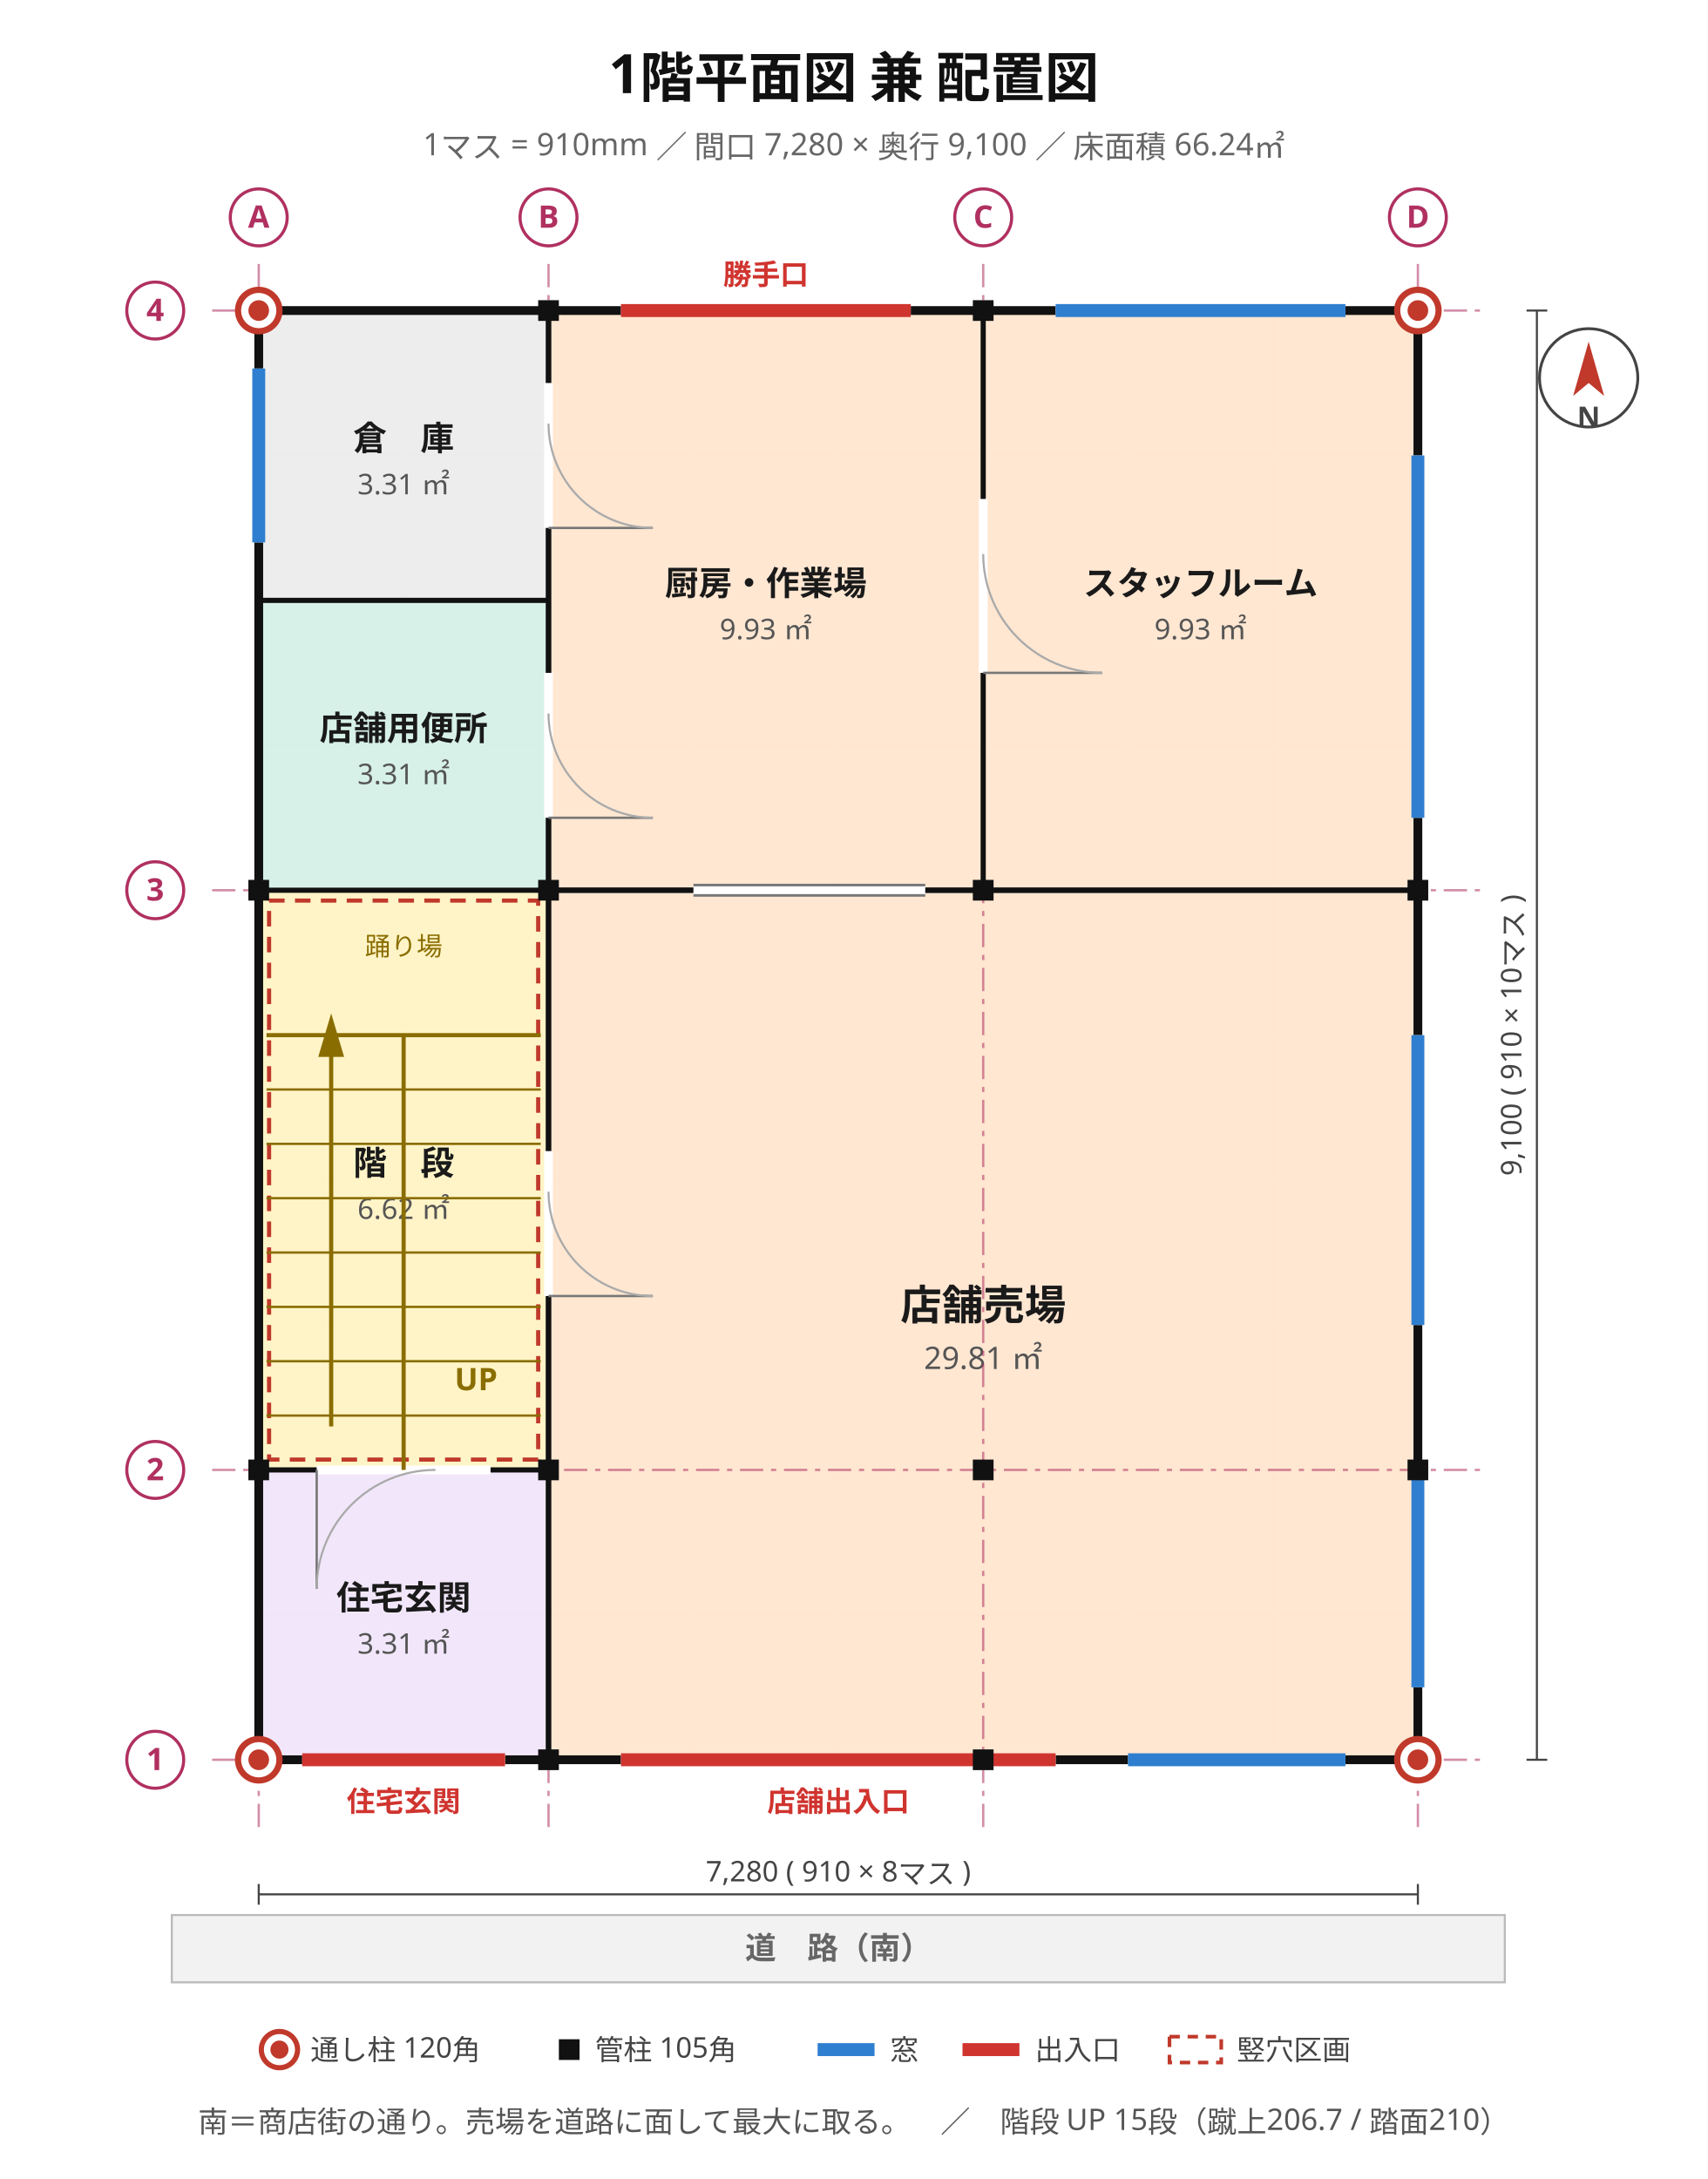
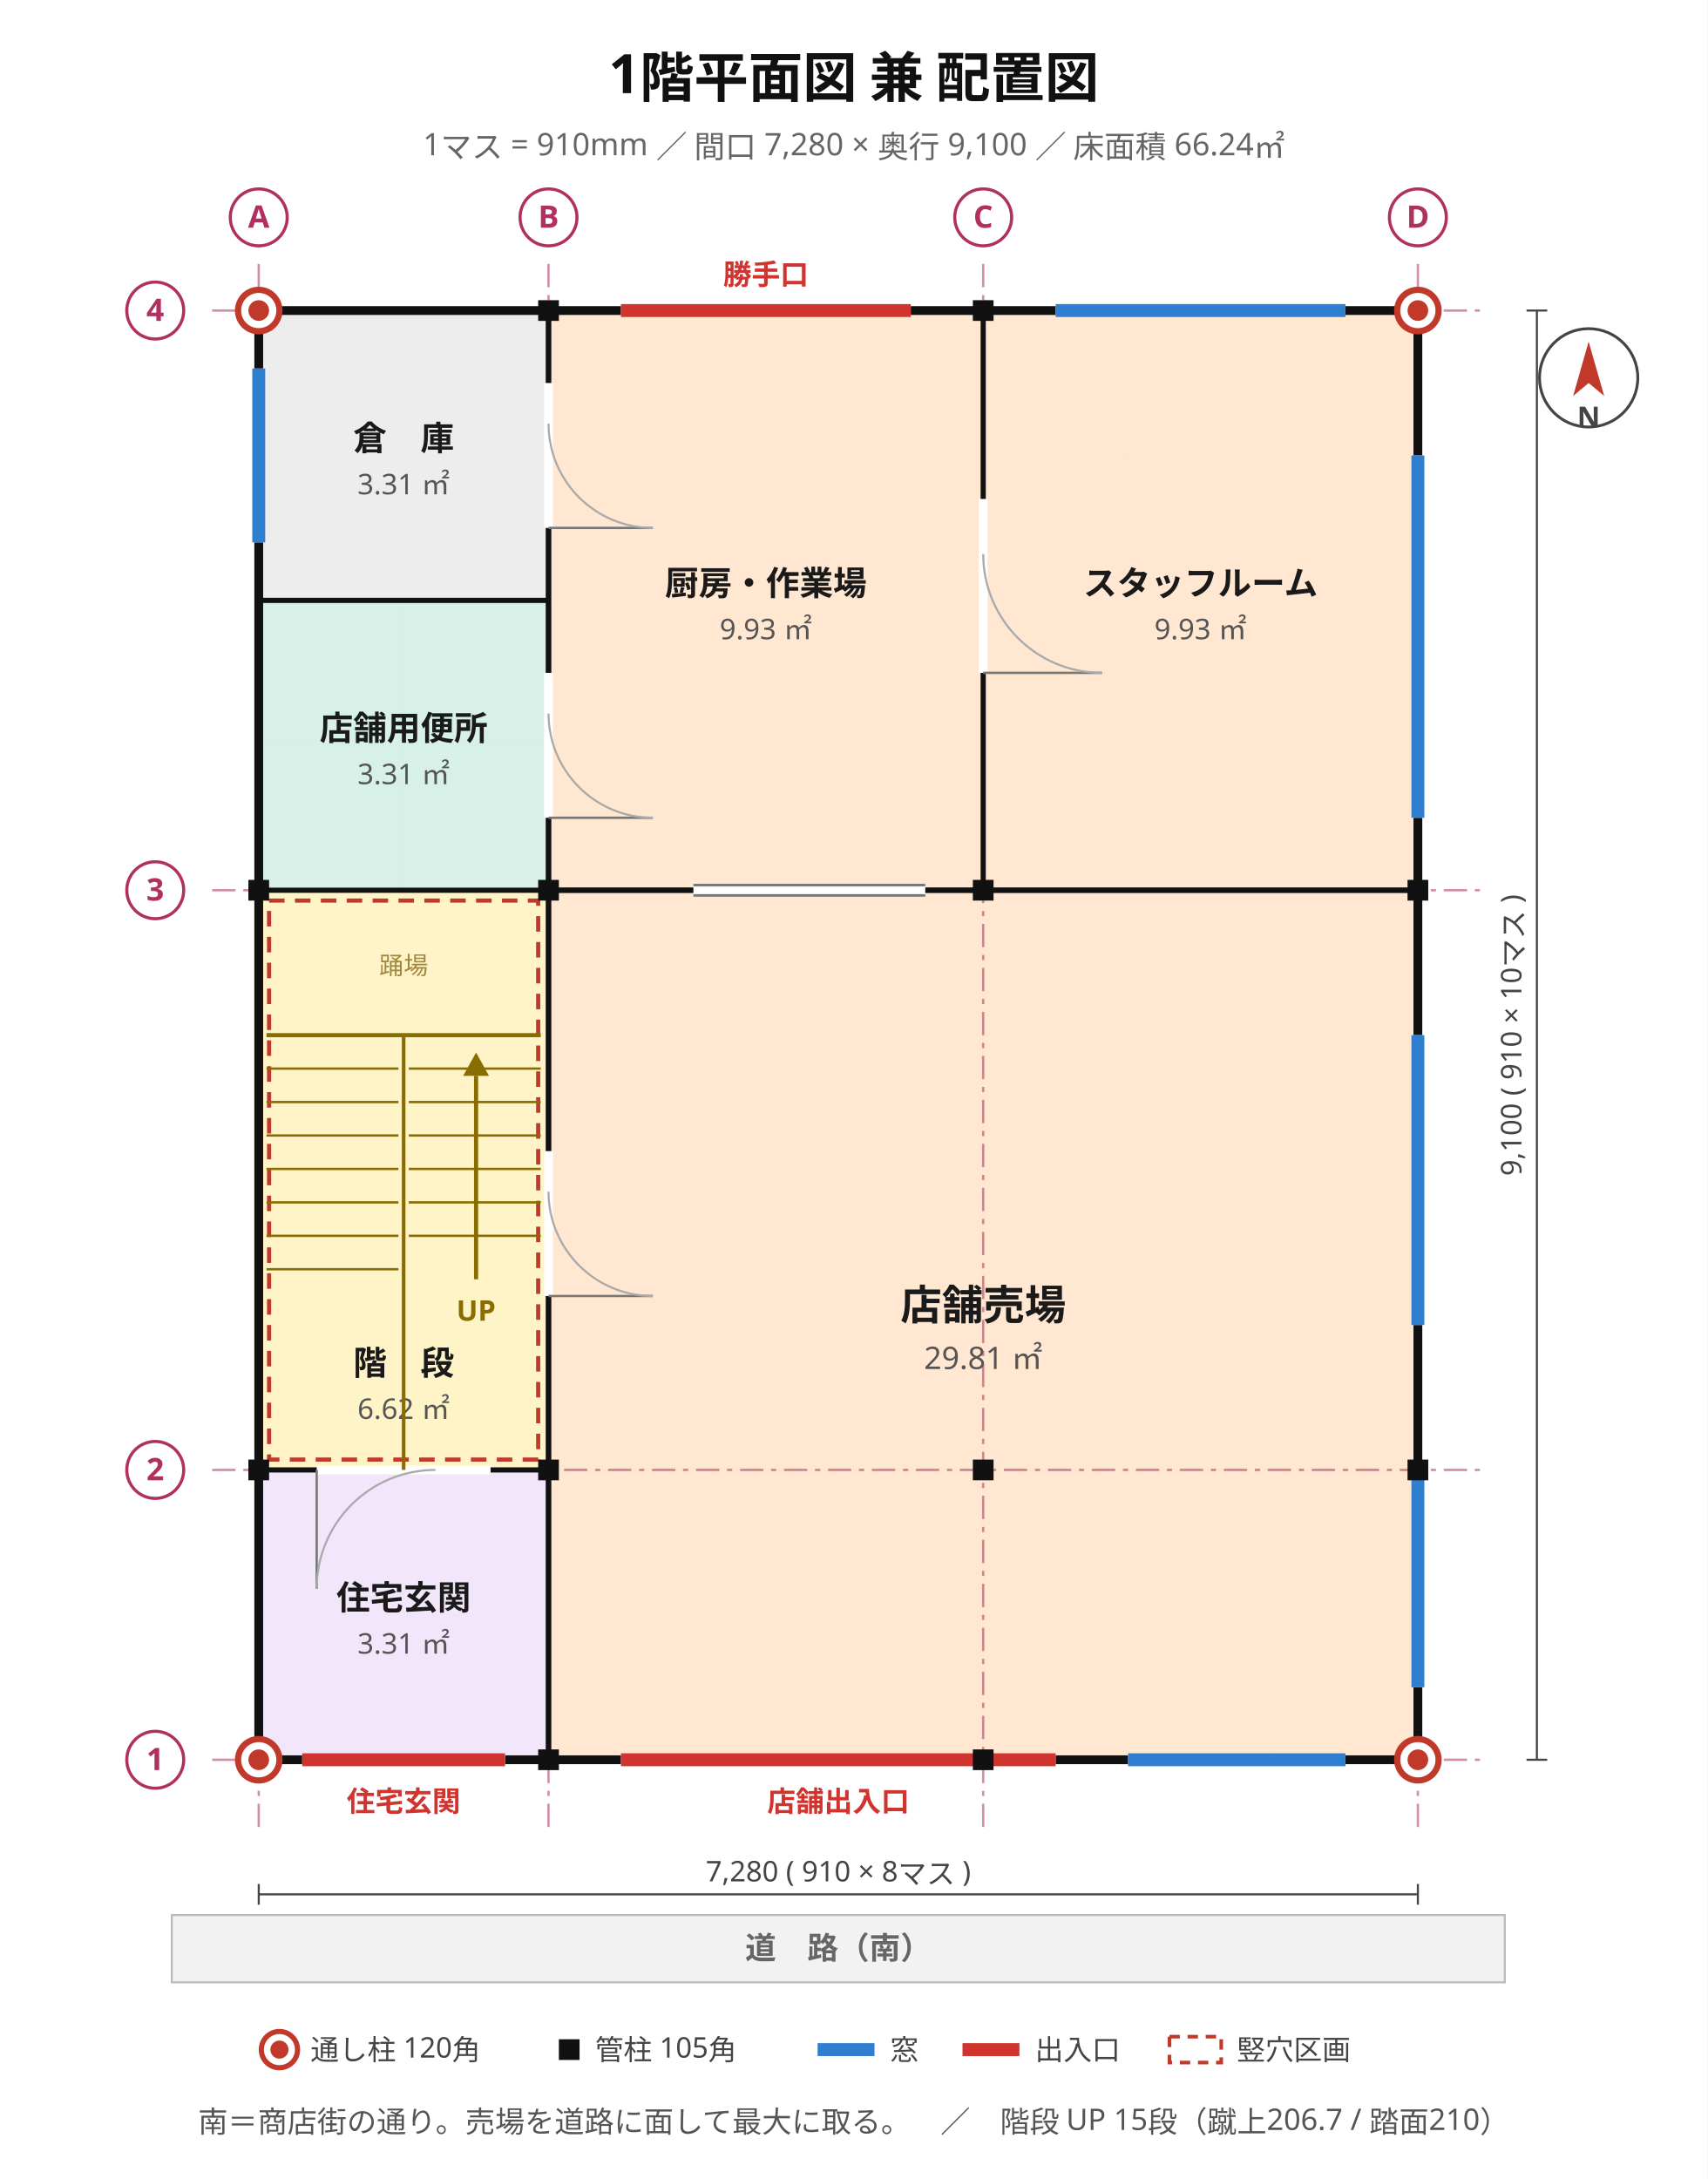
<svg xmlns="http://www.w3.org/2000/svg" viewBox="0 0 660 842" width="660" height="842" font-family="'Hiragino Sans','Hiragino Kaku Gothic ProN','Noto Sans JP','Yu Gothic',Meiryo,'IPAGothic',sans-serif">
  <rect width="660" height="842" fill="#ffffff" />
  <text x="330" y="36" font-size="21" text-anchor="middle" fill="#111" font-weight="700" font-family="'Hiragino Sans','Hiragino Kaku Gothic ProN','Noto Sans JP','Yu Gothic',Meiryo,'IPAGothic',sans-serif">1階平面図 兼 配置図</text>
  <text x="330" y="60" font-size="12" text-anchor="middle" fill="#666" font-weight="400" font-family="'Hiragino Sans','Hiragino Kaku Gothic ProN','Noto Sans JP','Yu Gothic',Meiryo,'IPAGothic',sans-serif">1マス = 910mm ／ 間口 7,280 × 奥行 9,100 ／ 床面積 66.24㎡</text>
  <line x1="100" y1="120" x2="100" y2="680" stroke="#e8e8e8" stroke-width="0.7" />
  <line x1="156" y1="120" x2="156" y2="680" stroke="#e8e8e8" stroke-width="0.7" />
  <line x1="212" y1="120" x2="212" y2="680" stroke="#e8e8e8" stroke-width="0.7" />
  <line x1="268" y1="120" x2="268" y2="680" stroke="#e8e8e8" stroke-width="0.7" />
  <line x1="324" y1="120" x2="324" y2="680" stroke="#e8e8e8" stroke-width="0.7" />
  <line x1="380" y1="120" x2="380" y2="680" stroke="#e8e8e8" stroke-width="0.7" />
  <line x1="436" y1="120" x2="436" y2="680" stroke="#e8e8e8" stroke-width="0.7" />
  <line x1="492" y1="120" x2="492" y2="680" stroke="#e8e8e8" stroke-width="0.7" />
  <line x1="548" y1="120" x2="548" y2="680" stroke="#e8e8e8" stroke-width="0.7" />
  <line x1="100" y1="680" x2="548" y2="680" stroke="#e8e8e8" stroke-width="0.7" />
  <line x1="100" y1="624" x2="548" y2="624" stroke="#e8e8e8" stroke-width="0.7" />
  <line x1="100" y1="568" x2="548" y2="568" stroke="#e8e8e8" stroke-width="0.7" />
  <line x1="100" y1="512" x2="548" y2="512" stroke="#e8e8e8" stroke-width="0.7" />
  <line x1="100" y1="456" x2="548" y2="456" stroke="#e8e8e8" stroke-width="0.7" />
  <line x1="100" y1="400" x2="548" y2="400" stroke="#e8e8e8" stroke-width="0.7" />
  <line x1="100" y1="344" x2="548" y2="344" stroke="#e8e8e8" stroke-width="0.7" />
  <line x1="100" y1="288" x2="548" y2="288" stroke="#e8e8e8" stroke-width="0.7" />
  <line x1="100" y1="232" x2="548" y2="232" stroke="#e8e8e8" stroke-width="0.7" />
  <line x1="100" y1="176" x2="548" y2="176" stroke="#e8e8e8" stroke-width="0.7" />
  <line x1="100" y1="120" x2="548" y2="120" stroke="#e8e8e8" stroke-width="0.7" />
  <rect x="100" y="568" width="112" height="112" fill="#f1e6fa" stroke="#8b62b5" stroke-width="1.2" opacity="0.95" />
  <text x="156" y="622" font-size="13" text-anchor="middle" fill="#1a1a1a" font-weight="700" font-family="'Hiragino Sans','Hiragino Kaku Gothic ProN','Noto Sans JP','Yu Gothic',Meiryo,'IPAGothic',sans-serif">住宅玄関</text>
  <text x="156" y="639" font-size="11" text-anchor="middle" fill="#555" font-weight="400" font-family="'Hiragino Sans','Hiragino Kaku Gothic ProN','Noto Sans JP','Yu Gothic',Meiryo,'IPAGothic',sans-serif">3.31 ㎡</text>
  <rect x="100" y="344" width="112" height="224" fill="#fff3c4" stroke="#bb9508" stroke-width="1.2" opacity="0.95" />
-   <text x="156" y="454" font-size="13" text-anchor="middle" fill="#1a1a1a" font-weight="700" font-family="'Hiragino Sans','Hiragino Kaku Gothic ProN','Noto Sans JP','Yu Gothic',Meiryo,'IPAGothic',sans-serif">階　段</text>
-   <text x="156" y="471" font-size="11" text-anchor="middle" fill="#555" font-weight="400" font-family="'Hiragino Sans','Hiragino Kaku Gothic ProN','Noto Sans JP','Yu Gothic',Meiryo,'IPAGothic',sans-serif">6.62 ㎡</text>
+   <text x="156" y="531.28" font-size="13" text-anchor="middle" fill="#1a1a1a" font-weight="700" font-family="'Hiragino Sans','Hiragino Kaku Gothic ProN','Noto Sans JP','Yu Gothic',Meiryo,'IPAGothic',sans-serif">階　段</text>
+   <text x="156" y="548.28" font-size="11" text-anchor="middle" fill="#555" font-weight="400" font-family="'Hiragino Sans','Hiragino Kaku Gothic ProN','Noto Sans JP','Yu Gothic',Meiryo,'IPAGothic',sans-serif">6.62 ㎡</text>
  <rect x="100" y="232" width="112" height="112" fill="#d5f0e7" stroke="#2f9077" stroke-width="1.2" opacity="0.95" />
  <text x="156" y="286" font-size="13" text-anchor="middle" fill="#1a1a1a" font-weight="700" font-family="'Hiragino Sans','Hiragino Kaku Gothic ProN','Noto Sans JP','Yu Gothic',Meiryo,'IPAGothic',sans-serif">店舗用便所</text>
  <text x="156" y="303" font-size="11" text-anchor="middle" fill="#555" font-weight="400" font-family="'Hiragino Sans','Hiragino Kaku Gothic ProN','Noto Sans JP','Yu Gothic',Meiryo,'IPAGothic',sans-serif">3.31 ㎡</text>
  <rect x="100" y="120" width="112" height="112" fill="#ececec" stroke="#8a8a8a" stroke-width="1.2" opacity="0.95" />
  <text x="156" y="174" font-size="13" text-anchor="middle" fill="#1a1a1a" font-weight="700" font-family="'Hiragino Sans','Hiragino Kaku Gothic ProN','Noto Sans JP','Yu Gothic',Meiryo,'IPAGothic',sans-serif">倉　庫</text>
  <text x="156" y="191" font-size="11" text-anchor="middle" fill="#555" font-weight="400" font-family="'Hiragino Sans','Hiragino Kaku Gothic ProN','Noto Sans JP','Yu Gothic',Meiryo,'IPAGothic',sans-serif">3.31 ㎡</text>
  <rect x="212" y="344" width="336" height="336" fill="#ffe6d0" stroke="#c9762f" stroke-width="1.2" opacity="0.95" />
  <text x="380" y="510" font-size="16" text-anchor="middle" fill="#1a1a1a" font-weight="700" font-family="'Hiragino Sans','Hiragino Kaku Gothic ProN','Noto Sans JP','Yu Gothic',Meiryo,'IPAGothic',sans-serif">店舗売場</text>
  <text x="380" y="529" font-size="12" text-anchor="middle" fill="#555" font-weight="400" font-family="'Hiragino Sans','Hiragino Kaku Gothic ProN','Noto Sans JP','Yu Gothic',Meiryo,'IPAGothic',sans-serif">29.81 ㎡</text>
  <rect x="212" y="120" width="168" height="224" fill="#ffe6d0" stroke="#c9762f" stroke-width="1.2" opacity="0.95" />
  <text x="296" y="230" font-size="13" text-anchor="middle" fill="#1a1a1a" font-weight="700" font-family="'Hiragino Sans','Hiragino Kaku Gothic ProN','Noto Sans JP','Yu Gothic',Meiryo,'IPAGothic',sans-serif">厨房・作業場</text>
  <text x="296" y="247" font-size="11" text-anchor="middle" fill="#555" font-weight="400" font-family="'Hiragino Sans','Hiragino Kaku Gothic ProN','Noto Sans JP','Yu Gothic',Meiryo,'IPAGothic',sans-serif">9.93 ㎡</text>
  <rect x="380" y="120" width="168" height="224" fill="#ffe6d0" stroke="#c9762f" stroke-width="1.2" opacity="0.95" />
  <text x="464" y="230" font-size="13" text-anchor="middle" fill="#1a1a1a" font-weight="700" font-family="'Hiragino Sans','Hiragino Kaku Gothic ProN','Noto Sans JP','Yu Gothic',Meiryo,'IPAGothic',sans-serif">スタッフルーム</text>
  <text x="464" y="247" font-size="11" text-anchor="middle" fill="#555" font-weight="400" font-family="'Hiragino Sans','Hiragino Kaku Gothic ProN','Noto Sans JP','Yu Gothic',Meiryo,'IPAGothic',sans-serif">9.93 ㎡</text>
  <line x1="100" y1="102" x2="100" y2="706" stroke="#b03060" stroke-width="0.9" stroke-dasharray="9 3 2 3" opacity="0.55" />
  <line x1="212" y1="102" x2="212" y2="706" stroke="#b03060" stroke-width="0.9" stroke-dasharray="9 3 2 3" opacity="0.55" />
  <line x1="380" y1="102" x2="380" y2="706" stroke="#b03060" stroke-width="0.9" stroke-dasharray="9 3 2 3" opacity="0.55" />
  <line x1="548" y1="102" x2="548" y2="706" stroke="#b03060" stroke-width="0.9" stroke-dasharray="9 3 2 3" opacity="0.55" />
  <line x1="82" y1="680" x2="574" y2="680" stroke="#b03060" stroke-width="0.9" stroke-dasharray="9 3 2 3" opacity="0.55" />
  <line x1="82" y1="568" x2="574" y2="568" stroke="#b03060" stroke-width="0.9" stroke-dasharray="9 3 2 3" opacity="0.55" />
  <line x1="82" y1="344" x2="574" y2="344" stroke="#b03060" stroke-width="0.9" stroke-dasharray="9 3 2 3" opacity="0.55" />
  <line x1="82" y1="120" x2="574" y2="120" stroke="#b03060" stroke-width="0.9" stroke-dasharray="9 3 2 3" opacity="0.55" />
  <rect x="100" y="120" width="448" height="560" stroke="#111" stroke-width="3.4" fill="none" />
  <line x1="240" y1="680" x2="408" y2="680" stroke="#ffffff" stroke-width="4.2" />
  <line x1="240" y1="680" x2="408" y2="680" stroke="#d0342f" stroke-width="5.0" />
  <text x="324" y="700" font-size="11" text-anchor="middle" fill="#d0342f" font-weight="700" font-family="'Hiragino Sans','Hiragino Kaku Gothic ProN','Noto Sans JP','Yu Gothic',Meiryo,'IPAGothic',sans-serif">店舗出入口</text>
  <line x1="116.8" y1="680" x2="195.2" y2="680" stroke="#ffffff" stroke-width="4.2" />
  <line x1="116.8" y1="680" x2="195.2" y2="680" stroke="#d0342f" stroke-width="5.0" />
  <text x="156" y="700" font-size="11" text-anchor="middle" fill="#d0342f" font-weight="700" font-family="'Hiragino Sans','Hiragino Kaku Gothic ProN','Noto Sans JP','Yu Gothic',Meiryo,'IPAGothic',sans-serif">住宅玄関</text>
  <line x1="436" y1="680" x2="520" y2="680" stroke="#ffffff" stroke-width="4.2" />
  <line x1="436" y1="680" x2="520" y2="680" stroke="#2f7fd0" stroke-width="5.0" />
  <line x1="548" y1="652" x2="548" y2="568" stroke="#ffffff" stroke-width="4.2" />
  <line x1="548" y1="652" x2="548" y2="568" stroke="#2f7fd0" stroke-width="5.0" />
  <line x1="548" y1="512" x2="548" y2="400" stroke="#ffffff" stroke-width="4.2" />
  <line x1="548" y1="512" x2="548" y2="400" stroke="#2f7fd0" stroke-width="5.0" />
  <line x1="548" y1="316" x2="548" y2="176" stroke="#ffffff" stroke-width="4.2" />
  <line x1="548" y1="316" x2="548" y2="176" stroke="#2f7fd0" stroke-width="5.0" />
  <line x1="240" y1="120" x2="352" y2="120" stroke="#ffffff" stroke-width="4.2" />
  <line x1="240" y1="120" x2="352" y2="120" stroke="#d0342f" stroke-width="5.0" />
  <text x="296" y="110" font-size="11" text-anchor="middle" fill="#d0342f" font-weight="700" font-family="'Hiragino Sans','Hiragino Kaku Gothic ProN','Noto Sans JP','Yu Gothic',Meiryo,'IPAGothic',sans-serif">勝手口</text>
  <line x1="408" y1="120" x2="520" y2="120" stroke="#ffffff" stroke-width="4.2" />
  <line x1="408" y1="120" x2="520" y2="120" stroke="#2f7fd0" stroke-width="5.0" />
  <line x1="100" y1="209.6" x2="100" y2="142.4" stroke="#ffffff" stroke-width="4.2" />
  <line x1="100" y1="209.6" x2="100" y2="142.4" stroke="#2f7fd0" stroke-width="5.0" />
+   <line x1="100" y1="232" x2="212" y2="232" stroke="#111" stroke-width="2.0" />
+   <line x1="212" y1="344" x2="212" y2="232" stroke="#111" stroke-width="2.0" />
+   <line x1="100" y1="568" x2="212" y2="568" stroke="#111" stroke-width="2.0" />
+   <line x1="212" y1="680" x2="212" y2="344" stroke="#111" stroke-width="2.0" />
  <line x1="212" y1="344" x2="212" y2="120" stroke="#111" stroke-width="2.0" />
-   <line x1="212" y1="680" x2="212" y2="344" stroke="#111" stroke-width="2.0" />
+   <line x1="212" y1="232" x2="212" y2="120" stroke="#111" stroke-width="2.0" />
+   <line x1="212" y1="568" x2="212" y2="344" stroke="#111" stroke-width="2.0" />
  <line x1="380" y1="344" x2="548" y2="344" stroke="#111" stroke-width="2.0" />
-   <line x1="100" y1="232" x2="212" y2="232" stroke="#111" stroke-width="2.0" />
-   <line x1="212" y1="568" x2="212" y2="344" stroke="#111" stroke-width="2.0" />
-   <line x1="212" y1="232" x2="212" y2="120" stroke="#111" stroke-width="2.0" />
+   <line x1="100" y1="344" x2="212" y2="344" stroke="#111" stroke-width="2.0" />
  <line x1="212" y1="680" x2="212" y2="568" stroke="#111" stroke-width="2.0" />
-   <line x1="100" y1="344" x2="212" y2="344" stroke="#111" stroke-width="2.0" />
+   <line x1="212" y1="344" x2="380" y2="344" stroke="#111" stroke-width="2.0" />
  <line x1="380" y1="344" x2="380" y2="120" stroke="#111" stroke-width="2.0" />
-   <line x1="212" y1="344" x2="380" y2="344" stroke="#111" stroke-width="2.0" />
  <line x1="212" y1="344" x2="548" y2="344" stroke="#111" stroke-width="2.0" />
-   <line x1="100" y1="568" x2="212" y2="568" stroke="#111" stroke-width="2.0" />
-   <line x1="212" y1="344" x2="212" y2="232" stroke="#111" stroke-width="2.0" />
  <line x1="122.4" y1="568" x2="189.6" y2="568" stroke="#ffffff" stroke-width="3.4" />
  <line x1="122.4" y1="568" x2="122.4" y2="613.92" stroke="#777" stroke-width="0.9" />
  <path d="M 122.4 613.9 A 45.9 45.9 0 0 1 168.3 568.0" stroke="#aaa" stroke-width="0.8" fill="none" />
  <line x1="212" y1="500.8" x2="212" y2="444.8" stroke="#ffffff" stroke-width="3.4" />
  <line x1="212" y1="500.8" x2="252.32" y2="500.8" stroke="#777" stroke-width="0.9" />
  <path d="M 252.3 500.8 A 40.3 40.3 0 0 1 212.0 460.5" stroke="#aaa" stroke-width="0.8" fill="none" />
  <line x1="268" y1="344" x2="357.6" y2="344" stroke="#ffffff" stroke-width="3.4" />
  <line x1="268" y1="342" x2="357.6" y2="342" stroke="#777" stroke-width="1.0" />
  <line x1="268" y1="346" x2="357.6" y2="346" stroke="#777" stroke-width="1.0" />
  <line x1="212" y1="316" x2="212" y2="260" stroke="#ffffff" stroke-width="3.4" />
  <line x1="212" y1="316" x2="252.32" y2="316" stroke="#777" stroke-width="0.9" />
  <path d="M 252.3 316.0 A 40.3 40.3 0 0 1 212.0 275.7" stroke="#aaa" stroke-width="0.8" fill="none" />
  <line x1="212" y1="204" x2="212" y2="148" stroke="#ffffff" stroke-width="3.4" />
  <line x1="212" y1="204" x2="252.32" y2="204" stroke="#777" stroke-width="0.9" />
  <path d="M 252.3 204.0 A 40.3 40.3 0 0 1 212.0 163.7" stroke="#aaa" stroke-width="0.8" fill="none" />
  <line x1="380" y1="260" x2="380" y2="192.8" stroke="#ffffff" stroke-width="3.4" />
  <line x1="380" y1="260" x2="425.92" y2="260" stroke="#777" stroke-width="0.9" />
  <path d="M 425.9 260.0 A 45.9 45.9 0 0 1 380.0 214.1" stroke="#aaa" stroke-width="0.8" fill="none" />
  <rect x="104" y="348" width="104" height="216" fill="none" stroke="#c0392b" stroke-width="1.6" stroke-dasharray="6 4" />
-   <line x1="156" y1="568" x2="156" y2="400" stroke="#8a6d00" stroke-width="1.6" />
-   <line x1="103" y1="547" x2="156" y2="547" stroke="#8a6d00" stroke-width="0.9" />
-   <line x1="156" y1="547" x2="209" y2="547" stroke="#8a6d00" stroke-width="0.9" />
-   <line x1="103" y1="526" x2="156" y2="526" stroke="#8a6d00" stroke-width="0.9" />
-   <line x1="156" y1="526" x2="209" y2="526" stroke="#8a6d00" stroke-width="0.9" />
-   <line x1="103" y1="505" x2="156" y2="505" stroke="#8a6d00" stroke-width="0.9" />
-   <line x1="156" y1="505" x2="209" y2="505" stroke="#8a6d00" stroke-width="0.9" />
-   <line x1="103" y1="484" x2="156" y2="484" stroke="#8a6d00" stroke-width="0.9" />
-   <line x1="156" y1="484" x2="209" y2="484" stroke="#8a6d00" stroke-width="0.9" />
-   <line x1="103" y1="463" x2="156" y2="463" stroke="#8a6d00" stroke-width="0.9" />
-   <line x1="156" y1="463" x2="209" y2="463" stroke="#8a6d00" stroke-width="0.9" />
-   <line x1="103" y1="442" x2="156" y2="442" stroke="#8a6d00" stroke-width="0.9" />
-   <line x1="156" y1="442" x2="209" y2="442" stroke="#8a6d00" stroke-width="0.9" />
-   <line x1="103" y1="421" x2="156" y2="421" stroke="#8a6d00" stroke-width="0.9" />
-   <line x1="156" y1="421" x2="209" y2="421" stroke="#8a6d00" stroke-width="0.9" />
  <line x1="103" y1="400" x2="209" y2="400" stroke="#8a6d00" stroke-width="1.6" />
-   <text x="156" y="369.2" font-size="10" text-anchor="middle" fill="#8a6d00" font-weight="400" font-family="'Hiragino Sans','Hiragino Kaku Gothic ProN','Noto Sans JP','Yu Gothic',Meiryo,'IPAGothic',sans-serif">踊り場</text>
-   <line x1="128" y1="551.2" x2="128" y2="405.6" stroke="#8a6d00" stroke-width="1.6" />
-   <polygon points="128,391.6 123,408.4 133,408.4" fill="#8a6d00" />
-   <text x="184" y="537.2" font-size="12" text-anchor="middle" fill="#8a6d00" font-weight="700" font-family="'Hiragino Sans','Hiragino Kaku Gothic ProN','Noto Sans JP','Yu Gothic',Meiryo,'IPAGothic',sans-serif">UP</text>
+   <line x1="156" y1="568" x2="156" y2="400" stroke="#8a6d00" stroke-width="1.4" />
+   <line x1="158" y1="412.92" x2="209" y2="412.92" stroke="#8a6d00" stroke-width="0.9" />
+   <line x1="158" y1="425.85" x2="209" y2="425.85" stroke="#8a6d00" stroke-width="0.9" />
+   <line x1="158" y1="438.77" x2="209" y2="438.77" stroke="#8a6d00" stroke-width="0.9" />
+   <line x1="158" y1="451.69" x2="209" y2="451.69" stroke="#8a6d00" stroke-width="0.9" />
+   <line x1="158" y1="464.62" x2="209" y2="464.62" stroke="#8a6d00" stroke-width="0.9" />
+   <line x1="158" y1="477.54" x2="209" y2="477.54" stroke="#8a6d00" stroke-width="0.9" />
+   <line x1="103" y1="412.92" x2="154" y2="412.92" stroke="#8a6d00" stroke-width="0.9" />
+   <line x1="103" y1="425.85" x2="154" y2="425.85" stroke="#8a6d00" stroke-width="0.9" />
+   <line x1="103" y1="438.77" x2="154" y2="438.77" stroke="#8a6d00" stroke-width="0.9" />
+   <line x1="103" y1="451.69" x2="154" y2="451.69" stroke="#8a6d00" stroke-width="0.9" />
+   <line x1="103" y1="464.62" x2="154" y2="464.62" stroke="#8a6d00" stroke-width="0.9" />
+   <line x1="103" y1="477.54" x2="154" y2="477.54" stroke="#8a6d00" stroke-width="0.9" />
+   <line x1="103" y1="490.46" x2="154" y2="490.46" stroke="#8a6d00" stroke-width="0.9" />
+   <line x1="184" y1="494.34" x2="184" y2="415.72" stroke="#8a6d00" stroke-width="1.6" />
+   <polygon points="184,406.72 179,415.72 189,415.72" fill="#8a6d00" />
+   <text x="184" y="510.34" font-size="11" text-anchor="middle" fill="#8a6d00" font-weight="700" font-family="'Hiragino Sans','Hiragino Kaku Gothic ProN','Noto Sans JP','Yu Gothic',Meiryo,'IPAGothic',sans-serif">UP</text>
+   <text x="156" y="376.48" font-size="9.5" text-anchor="middle" fill="#a08840" font-weight="400" font-family="'Hiragino Sans','Hiragino Kaku Gothic ProN','Noto Sans JP','Yu Gothic',Meiryo,'IPAGothic',sans-serif">踊場</text>
  <rect x="208" y="676" width="8" height="8" fill="#111" />
  <rect x="376" y="676" width="8" height="8" fill="#111" />
  <rect x="96" y="564" width="8" height="8" fill="#111" />
  <rect x="544" y="564" width="8" height="8" fill="#111" />
  <rect x="96" y="340" width="8" height="8" fill="#111" />
  <rect x="544" y="340" width="8" height="8" fill="#111" />
  <rect x="208" y="116" width="8" height="8" fill="#111" />
  <rect x="376" y="116" width="8" height="8" fill="#111" />
  <rect x="208" y="564" width="8" height="8" fill="#111" />
  <rect x="376" y="564" width="8" height="8" fill="#111" />
  <rect x="208" y="340" width="8" height="8" fill="#111" />
  <rect x="376" y="340" width="8" height="8" fill="#111" />
  <circle cx="100" cy="680" r="8" fill="#ffffff" stroke="#c0392b" stroke-width="2.4" />
  <circle cx="100" cy="680" r="4" fill="#c0392b" />
  <circle cx="548" cy="680" r="8" fill="#ffffff" stroke="#c0392b" stroke-width="2.4" />
  <circle cx="548" cy="680" r="4" fill="#c0392b" />
  <circle cx="100" cy="120" r="8" fill="#ffffff" stroke="#c0392b" stroke-width="2.4" />
  <circle cx="100" cy="120" r="4" fill="#c0392b" />
  <circle cx="548" cy="120" r="8" fill="#ffffff" stroke="#c0392b" stroke-width="2.4" />
  <circle cx="548" cy="120" r="4" fill="#c0392b" />
  <circle cx="100" cy="84" r="11" fill="#ffffff" stroke="#b03060" stroke-width="1.2" />
  <text x="100" y="88" font-size="12" text-anchor="middle" fill="#b03060" font-weight="700" font-family="'Hiragino Sans','Hiragino Kaku Gothic ProN','Noto Sans JP','Yu Gothic',Meiryo,'IPAGothic',sans-serif">A</text>
  <circle cx="212" cy="84" r="11" fill="#ffffff" stroke="#b03060" stroke-width="1.2" />
  <text x="212" y="88" font-size="12" text-anchor="middle" fill="#b03060" font-weight="700" font-family="'Hiragino Sans','Hiragino Kaku Gothic ProN','Noto Sans JP','Yu Gothic',Meiryo,'IPAGothic',sans-serif">B</text>
  <circle cx="380" cy="84" r="11" fill="#ffffff" stroke="#b03060" stroke-width="1.2" />
  <text x="380" y="88" font-size="12" text-anchor="middle" fill="#b03060" font-weight="700" font-family="'Hiragino Sans','Hiragino Kaku Gothic ProN','Noto Sans JP','Yu Gothic',Meiryo,'IPAGothic',sans-serif">C</text>
  <circle cx="548" cy="84" r="11" fill="#ffffff" stroke="#b03060" stroke-width="1.2" />
  <text x="548" y="88" font-size="12" text-anchor="middle" fill="#b03060" font-weight="700" font-family="'Hiragino Sans','Hiragino Kaku Gothic ProN','Noto Sans JP','Yu Gothic',Meiryo,'IPAGothic',sans-serif">D</text>
  <circle cx="60" cy="680" r="11" fill="#ffffff" stroke="#b03060" stroke-width="1.2" />
  <text x="60" y="684" font-size="12" text-anchor="middle" fill="#b03060" font-weight="700" font-family="'Hiragino Sans','Hiragino Kaku Gothic ProN','Noto Sans JP','Yu Gothic',Meiryo,'IPAGothic',sans-serif">1</text>
  <circle cx="60" cy="568" r="11" fill="#ffffff" stroke="#b03060" stroke-width="1.2" />
  <text x="60" y="572" font-size="12" text-anchor="middle" fill="#b03060" font-weight="700" font-family="'Hiragino Sans','Hiragino Kaku Gothic ProN','Noto Sans JP','Yu Gothic',Meiryo,'IPAGothic',sans-serif">2</text>
  <circle cx="60" cy="344" r="11" fill="#ffffff" stroke="#b03060" stroke-width="1.2" />
  <text x="60" y="348" font-size="12" text-anchor="middle" fill="#b03060" font-weight="700" font-family="'Hiragino Sans','Hiragino Kaku Gothic ProN','Noto Sans JP','Yu Gothic',Meiryo,'IPAGothic',sans-serif">3</text>
  <circle cx="60" cy="120" r="11" fill="#ffffff" stroke="#b03060" stroke-width="1.2" />
  <text x="60" y="124" font-size="12" text-anchor="middle" fill="#b03060" font-weight="700" font-family="'Hiragino Sans','Hiragino Kaku Gothic ProN','Noto Sans JP','Yu Gothic',Meiryo,'IPAGothic',sans-serif">4</text>
  <line x1="100" y1="732" x2="548" y2="732" stroke="#444" stroke-width="0.8" />
  <line x1="100" y1="728" x2="100" y2="736" stroke="#444" stroke-width="0.8" />
  <line x1="548" y1="728" x2="548" y2="736" stroke="#444" stroke-width="0.8" />
  <text x="324" y="727" font-size="11" text-anchor="middle" fill="#444" font-weight="400" font-family="'Hiragino Sans','Hiragino Kaku Gothic ProN','Noto Sans JP','Yu Gothic',Meiryo,'IPAGothic',sans-serif">7,280  ( 910 × 8マス )</text>
  <line x1="594" y1="680" x2="594" y2="120" stroke="#444" stroke-width="0.8" />
  <line x1="590" y1="680" x2="598" y2="680" stroke="#444" stroke-width="0.8" />
  <line x1="590" y1="120" x2="598" y2="120" stroke="#444" stroke-width="0.8" />
  <g transform="translate(588,400) rotate(-90)">
    <text x="0" y="0" font-size="11" text-anchor="middle" fill="#444" font-weight="400" font-family="'Hiragino Sans','Hiragino Kaku Gothic ProN','Noto Sans JP','Yu Gothic',Meiryo,'IPAGothic',sans-serif">9,100  ( 910 × 10マス )</text>
  </g>
  <circle cx="614" cy="146" r="19" fill="#ffffff" stroke="#444" stroke-width="1.1" />
  <polygon points="614,132 608,153 614,148 620,153" fill="#c0392b" />
  <text x="614" y="165" font-size="11" text-anchor="middle" fill="#444" font-weight="700" font-family="'Hiragino Sans','Hiragino Kaku Gothic ProN','Noto Sans JP','Yu Gothic',Meiryo,'IPAGothic',sans-serif">N</text>
  <rect x="66.4" y="740" width="515.2" height="26" fill="#f2f2f2" stroke="#bbb" stroke-width="0.8" />
  <text x="324" y="757" font-size="12" text-anchor="middle" fill="#666" font-weight="700" font-family="'Hiragino Sans','Hiragino Kaku Gothic ProN','Noto Sans JP','Yu Gothic',Meiryo,'IPAGothic',sans-serif">道　路（南）</text>
  <circle cx="108" cy="792" r="7" fill="#ffffff" stroke="#c0392b" stroke-width="2.0" />
  <circle cx="108" cy="792" r="3.5" fill="#c0392b" />
  <text x="120" y="796" font-size="11" text-anchor="start" fill="#444" font-weight="400" font-family="'Hiragino Sans','Hiragino Kaku Gothic ProN','Noto Sans JP','Yu Gothic',Meiryo,'IPAGothic',sans-serif">通し柱 120角</text>
  <rect x="216" y="788" width="8" height="8" fill="#111" />
  <text x="230" y="796" font-size="11" text-anchor="start" fill="#444" font-weight="400" font-family="'Hiragino Sans','Hiragino Kaku Gothic ProN','Noto Sans JP','Yu Gothic',Meiryo,'IPAGothic',sans-serif">管柱 105角</text>
  <line x1="316" y1="792" x2="338" y2="792" stroke="#2f7fd0" stroke-width="5" />
  <text x="344" y="796" font-size="11" text-anchor="start" fill="#444" font-weight="400" font-family="'Hiragino Sans','Hiragino Kaku Gothic ProN','Noto Sans JP','Yu Gothic',Meiryo,'IPAGothic',sans-serif">窓</text>
  <line x1="372" y1="792" x2="394" y2="792" stroke="#d0342f" stroke-width="5" />
  <text x="400" y="796" font-size="11" text-anchor="start" fill="#444" font-weight="400" font-family="'Hiragino Sans','Hiragino Kaku Gothic ProN','Noto Sans JP','Yu Gothic',Meiryo,'IPAGothic',sans-serif">出入口</text>
  <rect x="452" y="787" width="20" height="10" fill="none" stroke="#c0392b" stroke-width="1.4" stroke-dasharray="4 3" />
  <text x="478" y="796" font-size="11" text-anchor="start" fill="#444" font-weight="400" font-family="'Hiragino Sans','Hiragino Kaku Gothic ProN','Noto Sans JP','Yu Gothic',Meiryo,'IPAGothic',sans-serif">竪穴区画</text>
  <text x="330" y="824" font-size="11.5" text-anchor="middle" fill="#555" font-weight="400" font-family="'Hiragino Sans','Hiragino Kaku Gothic ProN','Noto Sans JP','Yu Gothic',Meiryo,'IPAGothic',sans-serif">南＝商店街の通り。売場を道路に面して最大に取る。　／　階段 UP 15段（蹴上206.7 / 踏面210）</text>
</svg>
